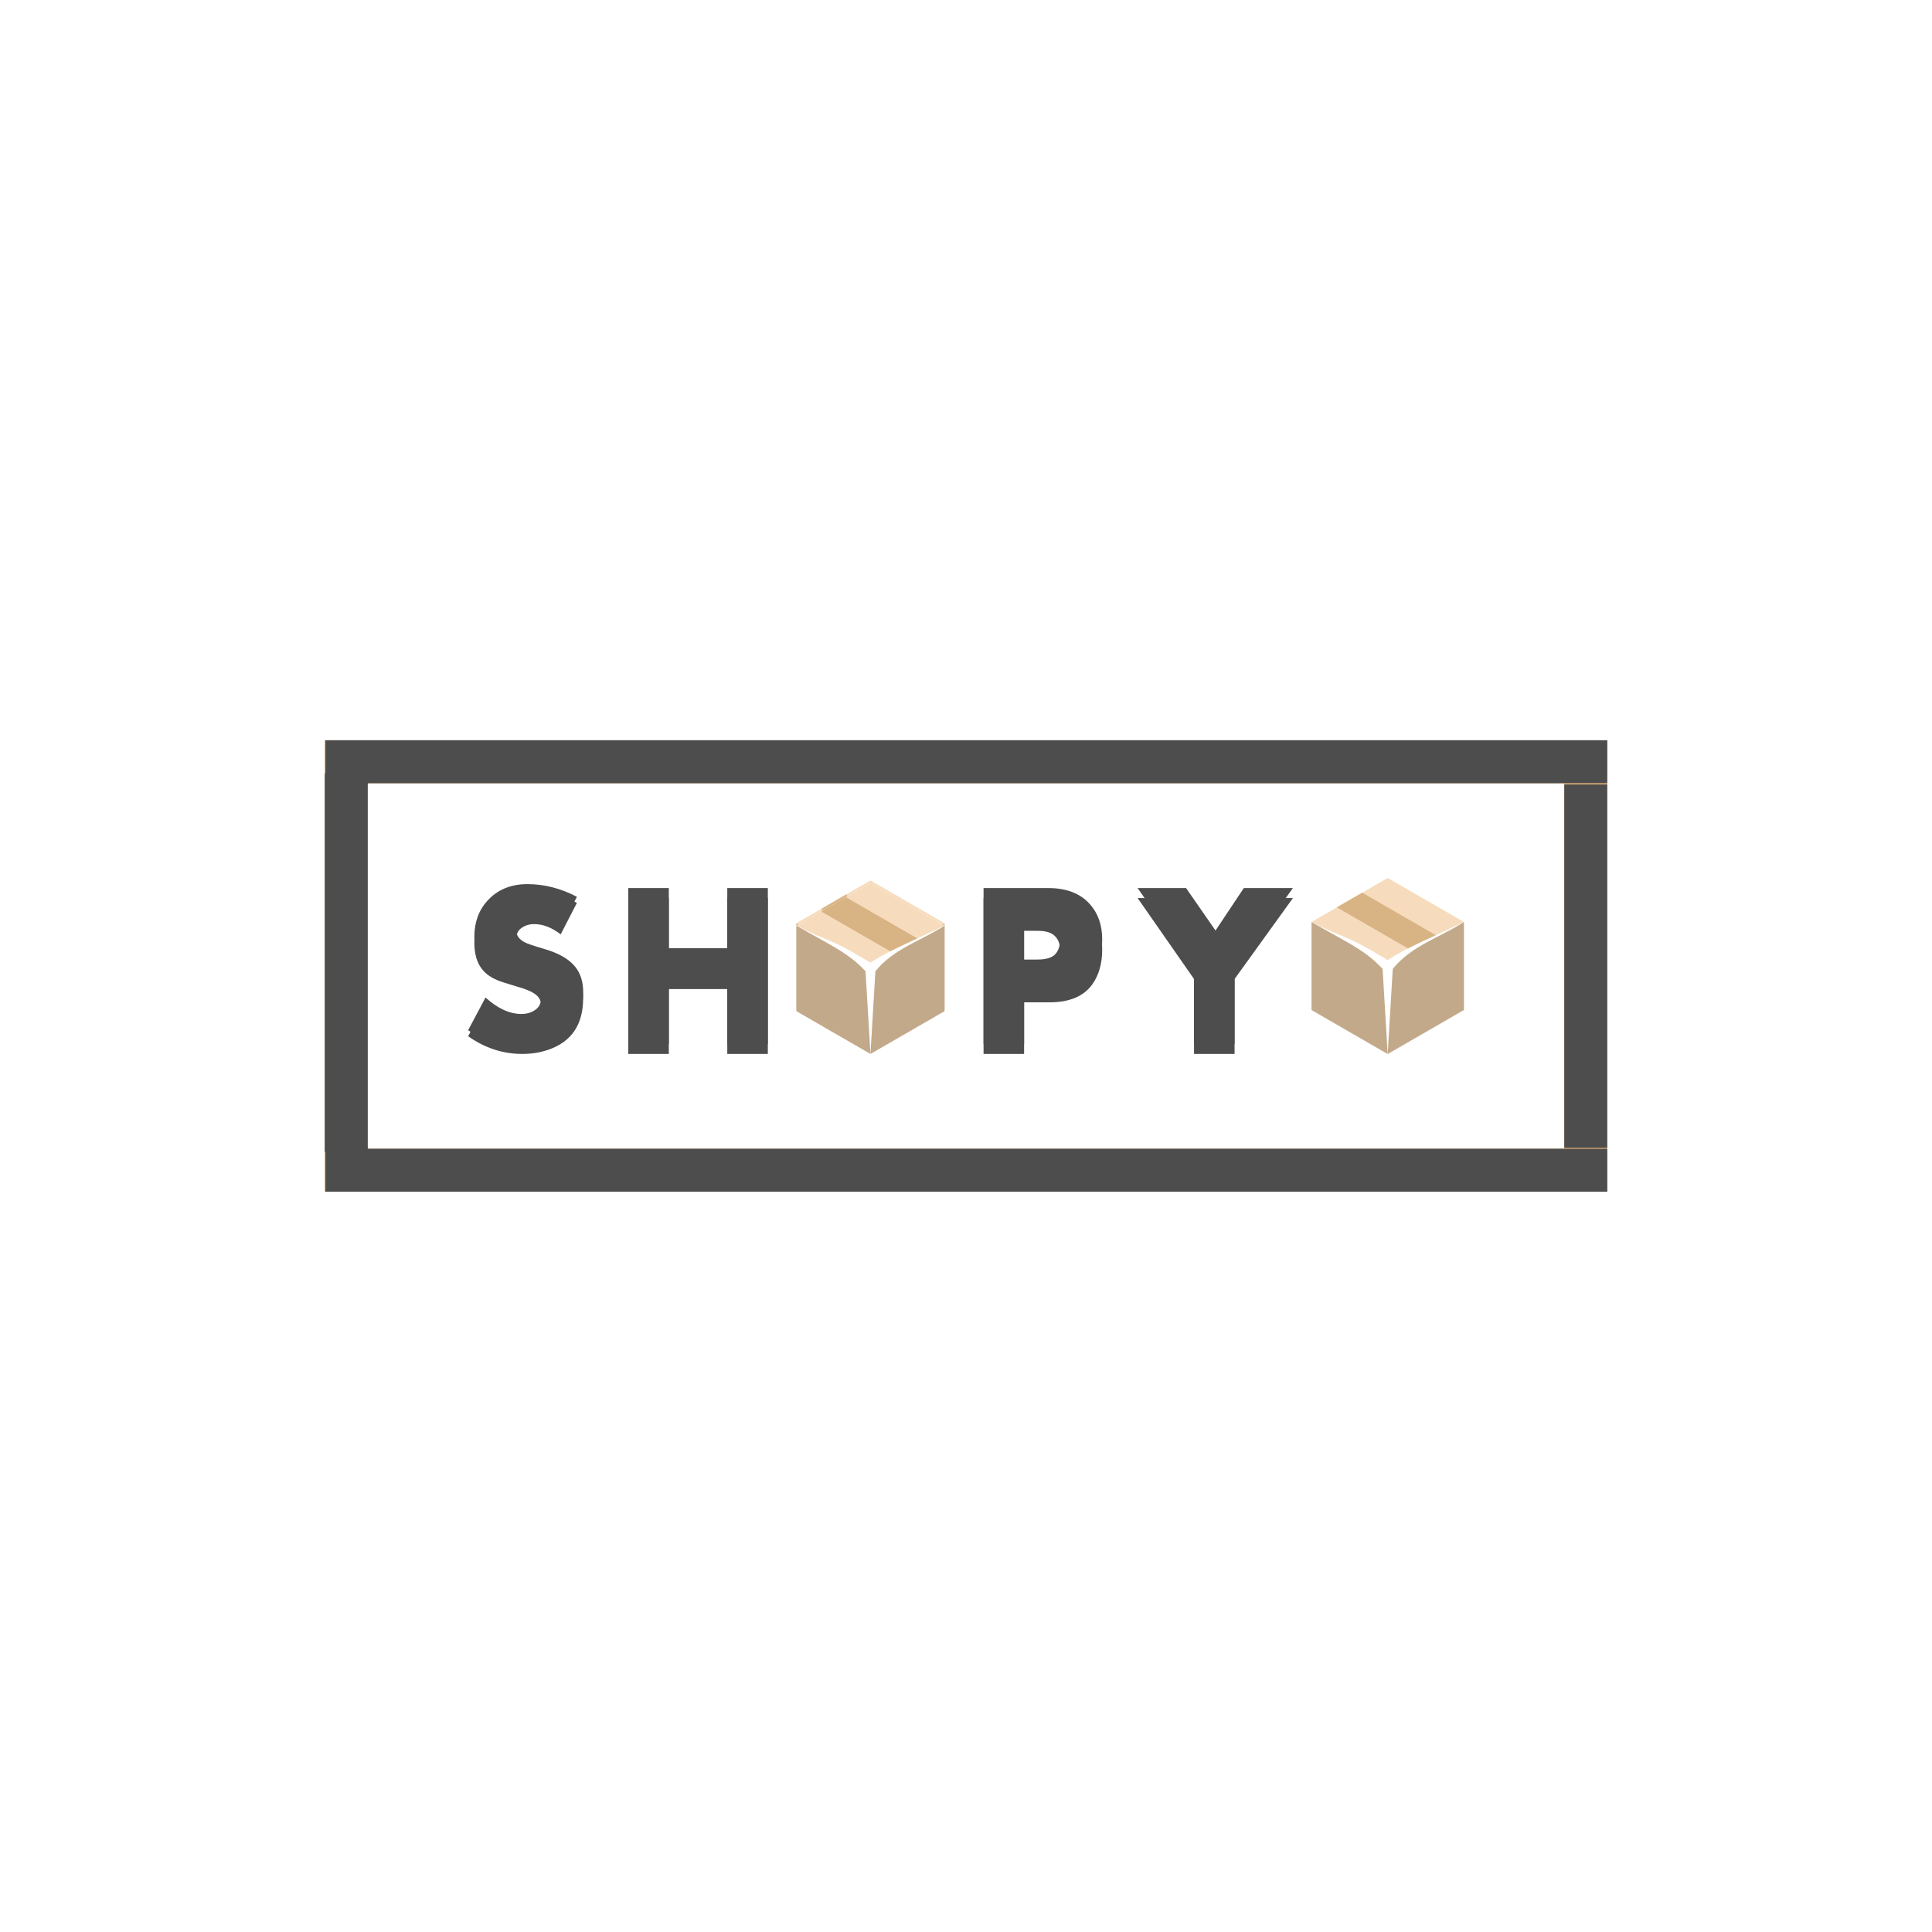
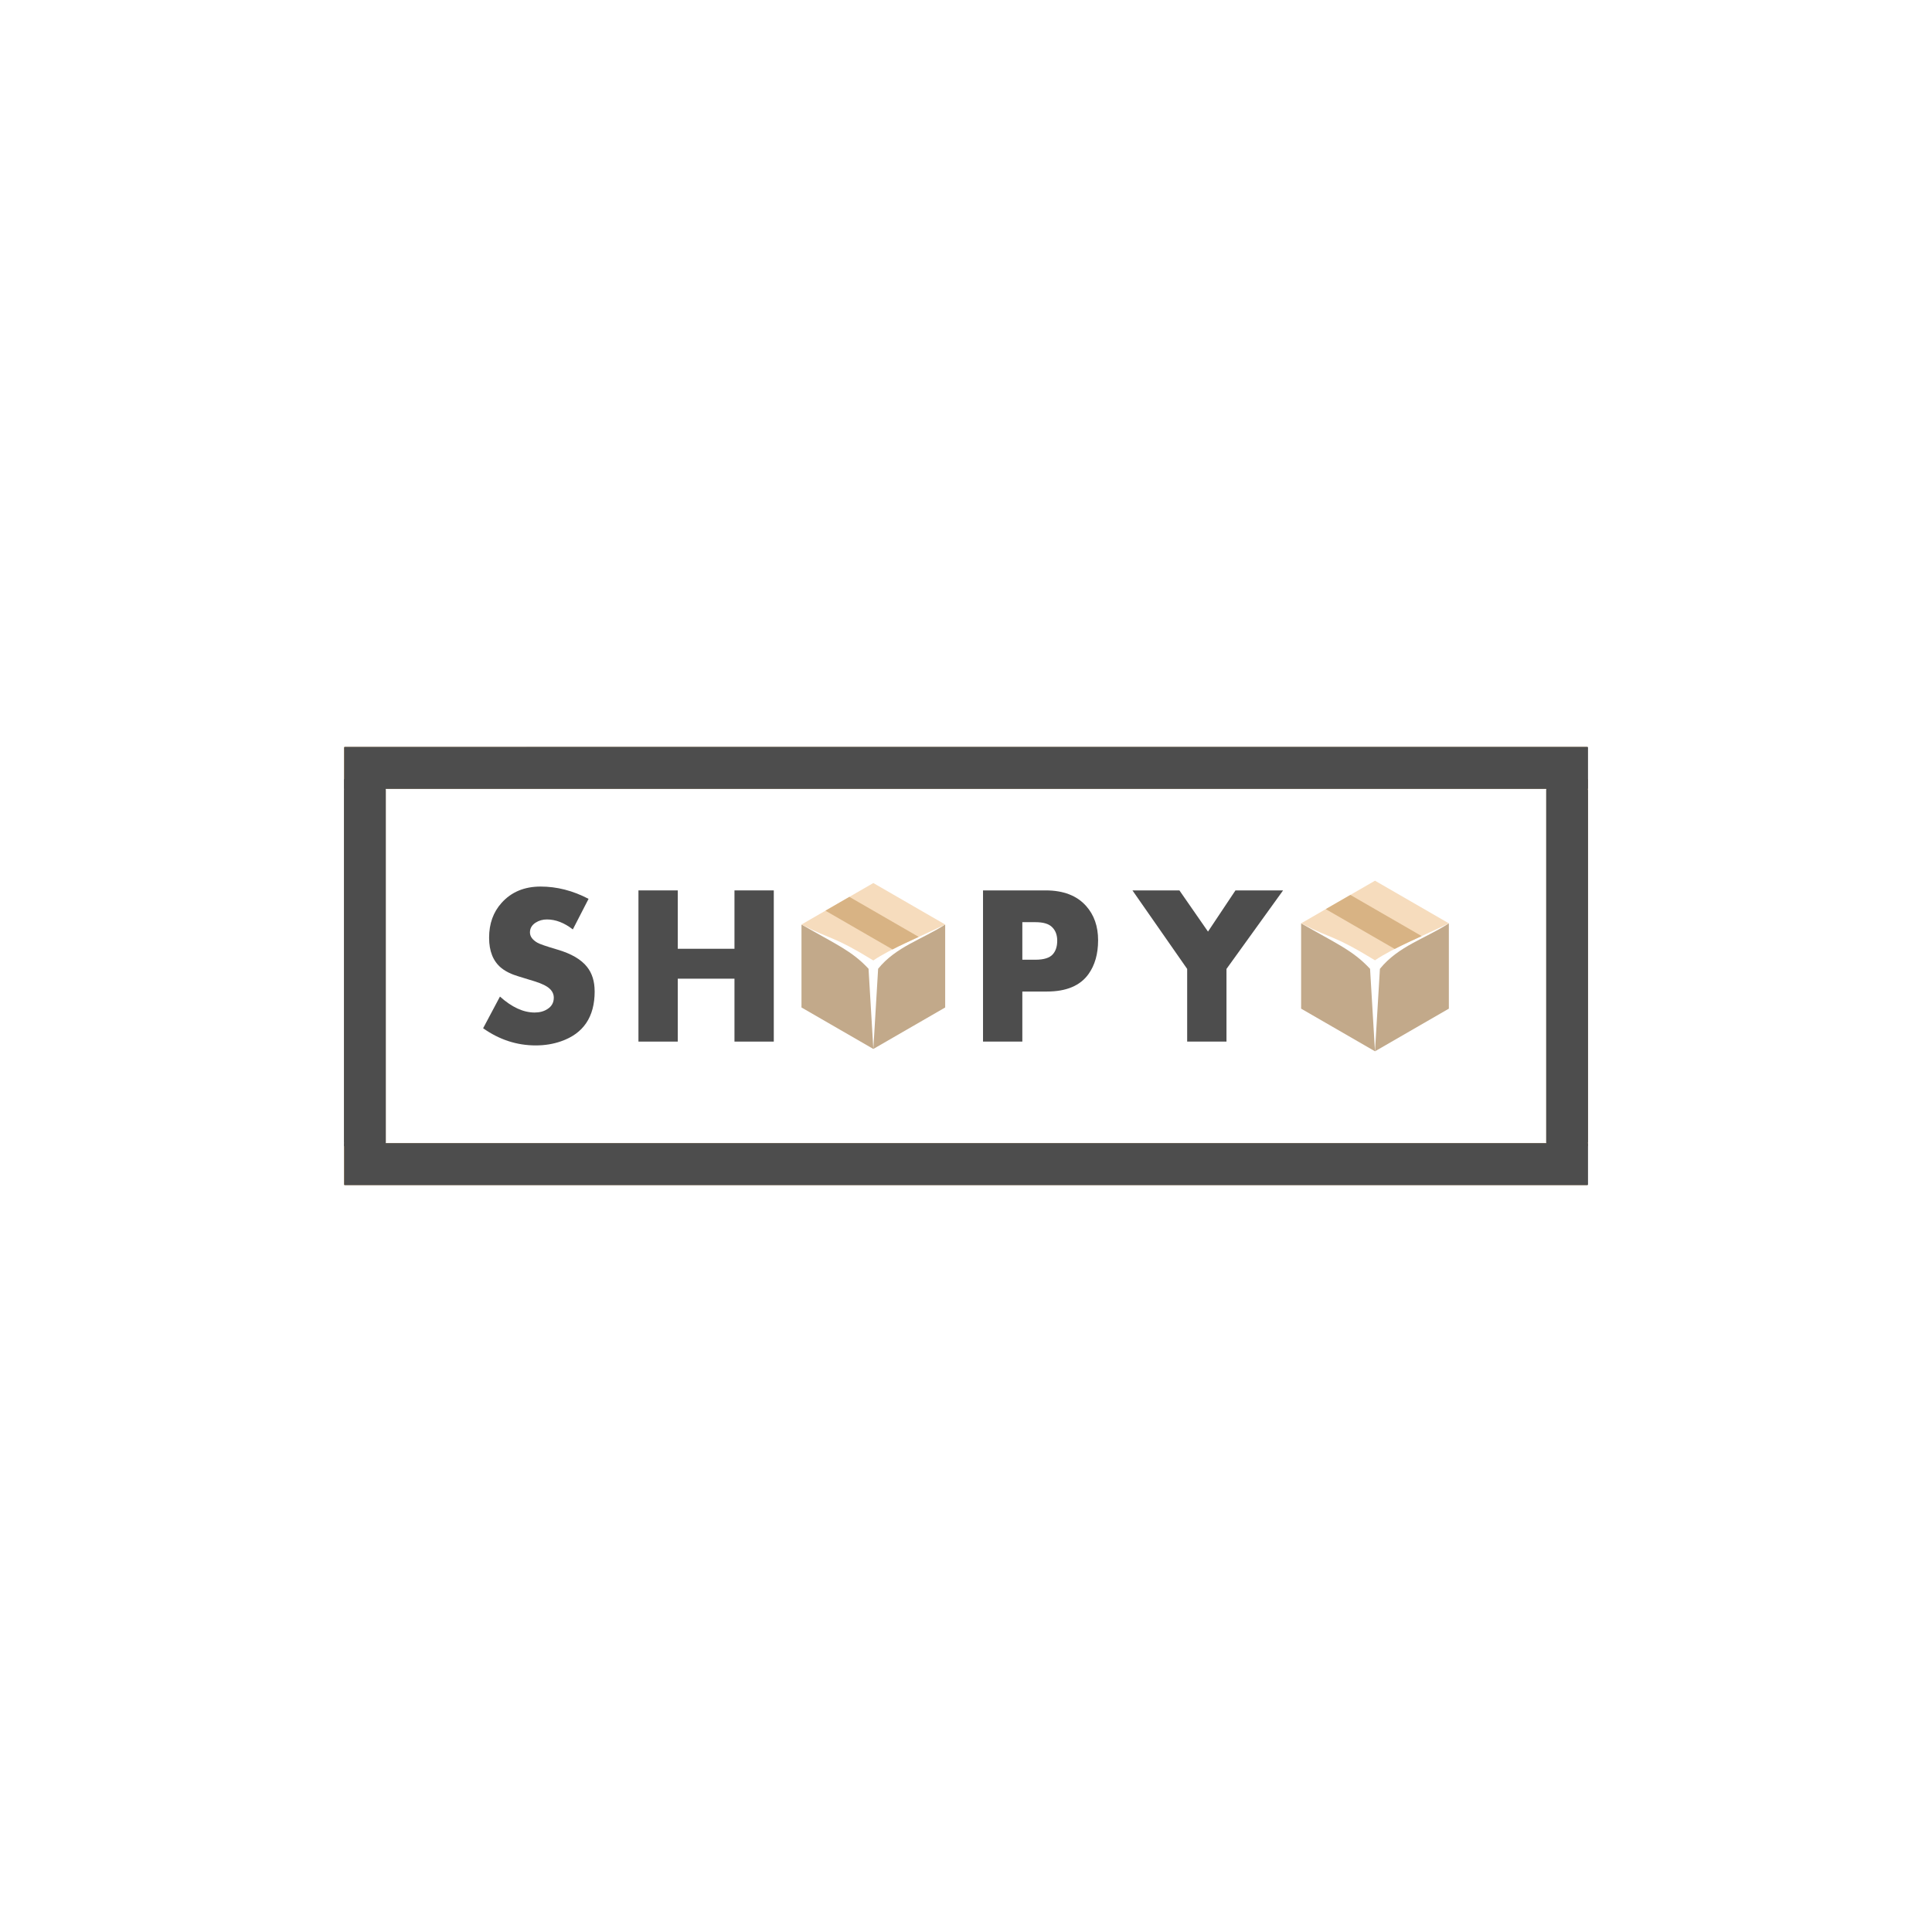
<svg xmlns="http://www.w3.org/2000/svg" width="500" height="500" viewBox="0 0 132.292 132.292" version="1.1" id="svg1249">
  <defs id="defs1243" />
  <g id="layer1">
    <rect style="fill:#ffffff;fill-opacity:1;stroke-width:1.112;stroke-linecap:round;stroke-linejoin:round;paint-order:stroke fill markers" id="rect1121" width="132.292" height="132.292" x="0" y="0" />
-     <g id="g2735" transform="translate(-165.9315,-97.13987)">
-       <path id="rect92084" style="fill:#d5ab77;fill-opacity:1;stroke:none;stroke-width:0.532;stroke-linecap:round;stroke-linejoin:round;stroke-miterlimit:4;stroke-dasharray:none;stroke-dashoffset:0;stroke-opacity:1;paint-order:stroke fill markers" d="m 188.175,147.831 v 2.932 h 84.871 v 25.045 h -84.871 v 2.932 h 87.764 v -2.734 h 0.04 v -25.905 h -0.04 v -2.27 z m 0,3.026 v 24.879 h 2.932 v -24.879 z" />
-       <path id="path92100" style="fill:#4d4d4d;fill-opacity:1;stroke:none;stroke-width:0.532;stroke-linecap:round;stroke-linejoin:round;stroke-miterlimit:4;stroke-dasharray:none;stroke-dashoffset:0;stroke-opacity:1;paint-order:stroke fill markers" d="m 275.979,147.831 v 2.932 H 191.108 v 25.045 h 84.871 v 2.932 h -87.764 v -2.734 h -0.04 v -25.905 h 0.04 v -2.27 z m 0,3.026 v 24.879 h -2.932 v -24.879 z" />
-       <g id="g2695" transform="translate(6.0476,-17.24863)">
-         <path d="m 199.814,182.325 q 0,2.706 -2.377,3.527 -0.829,0.289 -1.783,0.289 -2.002,0 -3.714,-1.212 l 1.189,-2.236 q 1.251,1.126 2.448,1.126 0.54,0 0.915,-0.25 0.438,-0.282 0.438,-0.798 0,-0.469 -0.485,-0.782 -0.36,-0.235 -1.212,-0.477 -1.032,-0.305 -1.298,-0.422 -0.422,-0.18 -0.719,-0.422 -0.852,-0.704 -0.852,-2.127 0,-1.486 0.884,-2.463 1.032,-1.15 2.753,-1.15 1.728,0 3.386,0.868 l -1.11,2.158 q -0.907,-0.704 -1.83,-0.704 -0.446,0 -0.798,0.227 -0.399,0.258 -0.399,0.688 0,0.422 0.524,0.727 0.235,0.141 1.408,0.485 1.47,0.43 2.096,1.22 0.54,0.673 0.54,1.728 z" style="font-style:normal;font-variant:normal;font-weight:bold;font-stretch:normal;font-size:10.583px;line-height:1.25;font-family:Aharoni;-inkscape-font-specification:'Aharoni, Bold';font-variant-ligatures:normal;font-variant-caps:normal;font-variant-numeric:normal;font-variant-east-asian:normal;letter-spacing:0px;word-spacing:0px;fill:#4d4d4d;fill-opacity:1;stroke:none;stroke-width:0.4" id="path92021" />
-         <path d="m 212.46,185.871 h -2.776 v -4.442 h -4.004 v 4.442 h -2.776 V 175.197 h 2.776 v 4.121 h 4.004 v -4.121 h 2.776 z" style="font-style:normal;font-variant:normal;font-weight:bold;font-stretch:normal;font-size:10.583px;line-height:1.25;font-family:Aharoni;-inkscape-font-specification:'Aharoni, Bold';font-variant-ligatures:normal;font-variant-caps:normal;font-variant-numeric:normal;font-variant-east-asian:normal;letter-spacing:0px;word-spacing:0px;fill:#4d4d4d;fill-opacity:1;stroke:none;stroke-width:0.4" id="path92023" />
-         <path d="m 235.356,178.716 q 0,1.447 -0.68,2.393 -0.884,1.228 -2.932,1.228 h -1.736 v 3.535 h -2.776 V 175.197 h 4.418 q 1.885,0 2.862,1.103 0.845,0.946 0.845,2.416 z m -2.886,0.031 q 0,-0.594 -0.352,-0.946 -0.344,-0.36 -1.181,-0.36 h -0.931 v 2.651 h 0.923 q 0.899,0 1.236,-0.391 0.305,-0.352 0.305,-0.954 z" style="font-style:normal;font-variant:normal;font-weight:bold;font-stretch:normal;font-size:10.583px;line-height:1.25;font-family:Aharoni;-inkscape-font-specification:'Aharoni, Bold';font-variant-ligatures:normal;font-variant-caps:normal;font-variant-numeric:normal;font-variant-east-asian:normal;letter-spacing:0px;word-spacing:0px;fill:#4d4d4d;fill-opacity:1;stroke:none;stroke-width:0.4" id="path92027" />
-         <path d="m 248.416,175.197 -3.996,5.544 v 5.13 h -2.776 v -5.13 l -3.863,-5.544 h 3.316 l 2.018,2.909 1.939,-2.909 z" style="font-style:normal;font-variant:normal;font-weight:bold;font-stretch:normal;font-size:10.583px;line-height:1.25;font-family:Aharoni;-inkscape-font-specification:'Aharoni, Bold';font-variant-ligatures:normal;font-variant-caps:normal;font-variant-numeric:normal;font-variant-east-asian:normal;letter-spacing:0px;word-spacing:0px;fill:#4d4d4d;fill-opacity:1;stroke:none;stroke-width:0.4" id="path92029" />
-         <g id="g92050" transform="matrix(0.3904695,0,0,0.3904695,116.3501,56.56027)">
-           <path style="fill:#ffffff;stroke:none;stroke-width:0.265px;stroke-linecap:butt;stroke-linejoin:miter;stroke-opacity:1" d="m 264.138,302.5 -12.99,7.5 v 15 l 12.99,7.5 12.99,-7.5 v -15 z" id="path92040" />
-           <path style="fill:#c2a98a;fill-opacity:1;stroke:none;stroke-width:0.265px;stroke-linecap:butt;stroke-linejoin:miter;stroke-opacity:1" d="m 251.147,310 c 6.179,3.565 9.083,4.729 12.124,8 l 0.866,14.5 -12.99,-7.5 z" id="path92042" />
-           <path style="fill:#c2a98a;fill-opacity:1;stroke:none;stroke-width:0.265px;stroke-linecap:butt;stroke-linejoin:miter;stroke-opacity:1" d="m 265.004,318 c 3.221,-3.996 8.068,-5.358 12.124,-8 l 2e-5,15 -12.99,7.5 z" id="path92044" />
-           <path style="fill:#f6dcbd;fill-opacity:1;stroke:none;stroke-width:0.265px;stroke-linecap:butt;stroke-linejoin:miter;stroke-opacity:1" d="M 277.128,310 264.138,302.5 251.147,310 c 5.723,2.954 5.486,1.903 12.99,6.5 3.126,-2.143 8.55,-4.331 12.99,-6.5 z" id="path92046" />
-           <path id="path92048" style="fill:#d8b384;fill-opacity:1;stroke:none;stroke-width:0.265px;stroke-linecap:butt;stroke-linejoin:miter;stroke-opacity:1" d="m 259.808,305 -4.33,2.5 12.124,7 0.004,-0.002 c 1.47,-0.752 3.095,-1.506 4.737,-2.261 z" />
-         </g>
-         <g id="g92062" transform="matrix(0.401477,0,0,0.401477,148.8592,53.06538)">
-           <path style="fill:#ffffff;stroke:none;stroke-width:0.265px;stroke-linecap:butt;stroke-linejoin:miter;stroke-opacity:1" d="m 264.138,302.5 -12.99,7.5 v 15 l 12.99,7.5 12.99,-7.5 v -15 z" id="path92052" />
-           <path style="fill:#c2a98a;fill-opacity:1;stroke:none;stroke-width:0.265px;stroke-linecap:butt;stroke-linejoin:miter;stroke-opacity:1" d="m 251.147,310 c 6.179,3.565 9.083,4.729 12.124,8 l 0.866,14.5 -12.99,-7.5 z" id="path92054" />
-           <path style="fill:#c2a98a;fill-opacity:1;stroke:none;stroke-width:0.265px;stroke-linecap:butt;stroke-linejoin:miter;stroke-opacity:1" d="m 265.004,318 c 3.221,-3.996 8.068,-5.358 12.124,-8 l 2e-5,15 -12.99,7.5 z" id="path92056" />
-           <path style="fill:#f6dcbd;fill-opacity:1;stroke:none;stroke-width:0.265px;stroke-linecap:butt;stroke-linejoin:miter;stroke-opacity:1" d="M 277.128,310 264.138,302.5 251.147,310 c 5.723,2.954 5.486,1.903 12.99,6.5 3.126,-2.143 8.55,-4.331 12.99,-6.5 z" id="path92058" />
-           <path id="path92060" style="fill:#d8b384;fill-opacity:1;stroke:none;stroke-width:0.265px;stroke-linecap:butt;stroke-linejoin:miter;stroke-opacity:1" d="m 259.808,305 -4.33,2.5 12.124,7 0.004,-0.002 c 1.47,-0.752 3.095,-1.506 4.737,-2.261 z" />
-         </g>
-         <g id="g2572">
-           <path d="m 199.814,182.74 q 0,2.706 -2.377,3.527 -0.829,0.289 -1.783,0.289 -2.002,0 -3.714,-1.212 l 1.189,-2.236 q 1.251,1.126 2.448,1.126 0.54,0 0.915,-0.25 0.438,-0.282 0.438,-0.798 0,-0.469 -0.485,-0.782 -0.36,-0.235 -1.212,-0.477 -1.032,-0.305 -1.298,-0.422 -0.422,-0.18 -0.719,-0.422 -0.852,-0.704 -0.852,-2.127 0,-1.486 0.884,-2.463 1.032,-1.15 2.753,-1.15 1.728,0 3.386,0.868 l -1.11,2.158 q -0.907,-0.704 -1.83,-0.704 -0.446,0 -0.798,0.227 -0.399,0.258 -0.399,0.688 0,0.422 0.524,0.727 0.235,0.141 1.408,0.485 1.47,0.43 2.096,1.22 0.54,0.673 0.54,1.728 z" style="font-style:normal;font-variant:normal;font-weight:bold;font-stretch:normal;font-size:10.583px;line-height:1.25;font-family:Aharoni;-inkscape-font-specification:'Aharoni, Bold';font-variant-ligatures:normal;font-variant-caps:normal;font-variant-numeric:normal;font-variant-east-asian:normal;letter-spacing:0px;word-spacing:0px;fill:#4d4d4d;fill-opacity:1;stroke:none;stroke-width:0.4" id="path971" />
-           <path d="m 212.46,186.556 h -2.776 v -4.442 h -4.004 v 4.442 h -2.776 v -10.674 h 2.776 v 4.121 h 4.004 v -4.121 h 2.776 z" style="font-style:normal;font-variant:normal;font-weight:bold;font-stretch:normal;font-size:10.583px;line-height:1.25;font-family:Aharoni;-inkscape-font-specification:'Aharoni, Bold';font-variant-ligatures:normal;font-variant-caps:normal;font-variant-numeric:normal;font-variant-east-asian:normal;letter-spacing:0px;word-spacing:0px;fill:#4d4d4d;fill-opacity:1;stroke:none;stroke-width:0.4" id="path973" />
-           <path d="m 235.356,179.401 q 0,1.447 -0.68,2.393 -0.884,1.228 -2.932,1.228 h -1.736 v 3.535 h -2.776 v -10.674 h 4.418 q 1.885,0 2.862,1.103 0.845,0.946 0.845,2.416 z m -2.886,0.031 q 0,-0.594 -0.352,-0.946 -0.344,-0.36 -1.181,-0.36 h -0.931 v 2.651 h 0.923 q 0.899,0 1.236,-0.391 0.305,-0.352 0.305,-0.954 z" style="font-style:normal;font-variant:normal;font-weight:bold;font-stretch:normal;font-size:10.583px;line-height:1.25;font-family:Aharoni;-inkscape-font-specification:'Aharoni, Bold';font-variant-ligatures:normal;font-variant-caps:normal;font-variant-numeric:normal;font-variant-east-asian:normal;letter-spacing:0px;word-spacing:0px;fill:#4d4d4d;fill-opacity:1;stroke:none;stroke-width:0.4" id="path975" />
-           <path d="m 248.416,175.882 -3.996,5.544 v 5.13 h -2.776 v -5.13 l -3.863,-5.544 h 3.316 l 2.018,2.909 1.939,-2.909 z" style="font-style:normal;font-variant:normal;font-weight:bold;font-stretch:normal;font-size:10.583px;line-height:1.25;font-family:Aharoni;-inkscape-font-specification:'Aharoni, Bold';font-variant-ligatures:normal;font-variant-caps:normal;font-variant-numeric:normal;font-variant-east-asian:normal;letter-spacing:0px;word-spacing:0px;fill:#4d4d4d;fill-opacity:1;stroke:none;stroke-width:0.4" id="path977" />
-           <g id="g989" transform="matrix(0.3904695,0,0,0.3904695,116.3501,56.72539)">
-             <path style="fill:#ffffff;stroke:none;stroke-width:0.265px;stroke-linecap:butt;stroke-linejoin:miter;stroke-opacity:1" d="m 264.138,302.5 -12.99,7.5 v 15 l 12.99,7.5 12.99,-7.5 v -15 z" id="path979" />
-             <path style="fill:#c2a98a;fill-opacity:1;stroke:none;stroke-width:0.265px;stroke-linecap:butt;stroke-linejoin:miter;stroke-opacity:1" d="m 251.147,310 c 6.179,3.565 9.083,4.729 12.124,8 l 0.866,14.5 -12.99,-7.5 z" id="path981" />
-             <path style="fill:#c2a98a;fill-opacity:1;stroke:none;stroke-width:0.265px;stroke-linecap:butt;stroke-linejoin:miter;stroke-opacity:1" d="m 265.004,318 c 3.221,-3.996 8.068,-5.358 12.124,-8 l 2e-5,15 -12.99,7.5 z" id="path983" />
-             <path style="fill:#f6dcbd;fill-opacity:1;stroke:none;stroke-width:0.265px;stroke-linecap:butt;stroke-linejoin:miter;stroke-opacity:1" d="M 277.128,310 264.138,302.5 251.147,310 c 5.723,2.954 5.486,1.903 12.99,6.5 3.126,-2.143 8.55,-4.331 12.99,-6.5 z" id="path985" />
-             <path id="path987" style="fill:#d8b384;fill-opacity:1;stroke:none;stroke-width:0.265px;stroke-linecap:butt;stroke-linejoin:miter;stroke-opacity:1" d="m 259.808,305 -4.33,2.5 12.124,7 0.004,-0.002 c 1.47,-0.752 3.095,-1.506 4.737,-2.261 z" />
-           </g>
-           <g id="g1001" transform="matrix(0.401477,0,0,0.401477,148.8592,53.06538)">
-             <path style="fill:#ffffff;stroke:none;stroke-width:0.265px;stroke-linecap:butt;stroke-linejoin:miter;stroke-opacity:1" d="m 264.138,302.5 -12.99,7.5 v 15 l 12.99,7.5 12.99,-7.5 v -15 z" id="path991" />
-             <path style="fill:#c2a98a;fill-opacity:1;stroke:none;stroke-width:0.265px;stroke-linecap:butt;stroke-linejoin:miter;stroke-opacity:1" d="m 251.147,310 c 6.179,3.565 9.083,4.729 12.124,8 l 0.866,14.5 -12.99,-7.5 z" id="path993" />
-             <path style="fill:#c2a98a;fill-opacity:1;stroke:none;stroke-width:0.265px;stroke-linecap:butt;stroke-linejoin:miter;stroke-opacity:1" d="m 265.004,318 c 3.221,-3.996 8.068,-5.358 12.124,-8 l 2e-5,15 -12.99,7.5 z" id="path995" />
-             <path style="fill:#f6dcbd;fill-opacity:1;stroke:none;stroke-width:0.265px;stroke-linecap:butt;stroke-linejoin:miter;stroke-opacity:1" d="M 277.128,310 264.138,302.5 251.147,310 c 5.723,2.954 5.486,1.903 12.99,6.5 3.126,-2.143 8.55,-4.331 12.99,-6.5 z" id="path997" />
-             <path id="path999" style="fill:#d8b384;fill-opacity:1;stroke:none;stroke-width:0.265px;stroke-linecap:butt;stroke-linejoin:miter;stroke-opacity:1" d="m 259.808,305 -4.33,2.5 12.124,7 0.004,-0.002 c 1.47,-0.752 3.095,-1.506 4.737,-2.261 z" />
-           </g>
-         </g>
+     <g id="g3170" transform="translate(-155.1606,-540.0407)">
+       <path id="rect92084-5" style="fill:#d5ab77;fill-opacity:1;stroke:none;stroke-width:0.516;stroke-linecap:round;stroke-linejoin:round;stroke-miterlimit:4;stroke-dasharray:none;stroke-dashoffset:0;stroke-opacity:1;paint-order:stroke fill markers" d="m 178.726,591.197 v 2.844 h 82.317 v 24.291 h -82.317 v 2.843 h 85.122 v -2.652 h 0.039 v -25.125 h -0.039 v -2.202 z m 0,2.935 v 24.13 h 2.844 v -24.13 z" />
+       <path id="path92100-8" style="fill:#4d4d4d;fill-opacity:1;stroke:none;stroke-width:0.516;stroke-linecap:round;stroke-linejoin:round;stroke-miterlimit:4;stroke-dasharray:none;stroke-dashoffset:0;stroke-opacity:1;paint-order:stroke fill markers" d="m 263.887,591.197 v 2.844 h -82.316 v 24.291 h 82.316 v 2.843 h -85.122 v -2.652 h -0.039 v -25.125 h 0.039 v -2.202 z m 0,2.935 v 24.13 h -2.844 v -24.13 z" />
+       <path d="m 195.88,607.923 q 0,2.624 -2.306,3.421 -0.804,0.281 -1.729,0.281 -1.942,0 -3.603,-1.176 l 1.153,-2.169 q 1.214,1.092 2.374,1.092 0.523,0 0.887,-0.243 0.425,-0.273 0.425,-0.774 0,-0.455 -0.47,-0.758 -0.349,-0.228 -1.176,-0.463 -1.001,-0.296 -1.259,-0.41 -0.41,-0.174 -0.698,-0.41 -0.827,-0.683 -0.827,-2.063 0,-1.441 0.857,-2.389 1.001,-1.115 2.67,-1.115 1.676,0 3.284,0.842 l -1.077,2.093 q -0.88,-0.683 -1.775,-0.683 -0.432,0 -0.774,0.22 -0.387,0.25 -0.387,0.667 0,0.41 0.508,0.705 0.228,0.136 1.365,0.47 1.426,0.417 2.033,1.183 0.523,0.652 0.523,1.676 z" style="font-style:normal;font-variant:normal;font-weight:bold;font-stretch:normal;font-size:10.583px;line-height:1.25;font-family:Aharoni;-inkscape-font-specification:'Aharoni, Bold';font-variant-ligatures:normal;font-variant-caps:normal;font-variant-numeric:normal;font-variant-east-asian:normal;letter-spacing:0px;word-spacing:0px;fill:#4d4d4d;fill-opacity:1;stroke:none;stroke-width:0.388" id="path92021-5" />
+       <path d="m 208.145,611.363 h -2.692 v -4.308 h -3.883 v 4.308 h -2.692 v -10.353 h 2.692 v 3.997 h 3.883 v -3.997 h 2.692 z" style="font-style:normal;font-variant:normal;font-weight:bold;font-stretch:normal;font-size:10.583px;line-height:1.25;font-family:Aharoni;-inkscape-font-specification:'Aharoni, Bold';font-variant-ligatures:normal;font-variant-caps:normal;font-variant-numeric:normal;font-variant-east-asian:normal;letter-spacing:0px;word-spacing:0px;fill:#4d4d4d;fill-opacity:1;stroke:none;stroke-width:0.388" id="path92023-3" />
+       <path d="m 230.352,604.423 q 0,1.403 -0.66,2.321 -0.857,1.191 -2.844,1.191 h -1.684 v 3.428 h -2.692 v -10.353 h 4.285 q 1.828,0 2.776,1.069 0.819,0.918 0.819,2.344 z m -2.799,0.03 q 0,-0.576 -0.341,-0.918 -0.334,-0.349 -1.145,-0.349 h -0.903 v 2.571 h 0.895 q 0.872,0 1.198,-0.379 0.296,-0.341 0.296,-0.925 z" style="font-style:normal;font-variant:normal;font-weight:bold;font-stretch:normal;font-size:10.583px;line-height:1.25;font-family:Aharoni;-inkscape-font-specification:'Aharoni, Bold';font-variant-ligatures:normal;font-variant-caps:normal;font-variant-numeric:normal;font-variant-east-asian:normal;letter-spacing:0px;word-spacing:0px;fill:#4d4d4d;fill-opacity:1;stroke:none;stroke-width:0.388" id="path92027-6" />
+       <path d="m 243.019,601.01 -3.876,5.377 v 4.975 h -2.692 v -4.975 l -3.747,-5.377 h 3.216 l 1.957,2.821 1.881,-2.821 z" style="font-style:normal;font-variant:normal;font-weight:bold;font-stretch:normal;font-size:10.583px;line-height:1.25;font-family:Aharoni;-inkscape-font-specification:'Aharoni, Bold';font-variant-ligatures:normal;font-variant-caps:normal;font-variant-numeric:normal;font-variant-east-asian:normal;letter-spacing:0px;word-spacing:0px;fill:#4d4d4d;fill-opacity:1;stroke:none;stroke-width:0.388" id="path92029-4" />
+       <g id="g92050-4" transform="matrix(0.3787154,0,0,0.3787154,114.9285,485.9444)">
+         <path style="fill:#ffffff;stroke:none;stroke-width:0.265px;stroke-linecap:butt;stroke-linejoin:miter;stroke-opacity:1" d="m 264.138,302.5 -12.99,7.5 v 15 l 12.99,7.5 12.99,-7.5 v -15 z" id="path92040-1" />
+         <path style="fill:#c2a98a;fill-opacity:1;stroke:none;stroke-width:0.265px;stroke-linecap:butt;stroke-linejoin:miter;stroke-opacity:1" d="m 251.147,310 c 6.179,3.565 9.083,4.729 12.124,8 l 0.866,14.5 -12.99,-7.5 z" id="path92042-3" />
+         <path style="fill:#c2a98a;fill-opacity:1;stroke:none;stroke-width:0.265px;stroke-linecap:butt;stroke-linejoin:miter;stroke-opacity:1" d="m 265.004,318 c 3.221,-3.996 8.068,-5.358 12.124,-8 l 2e-5,15 -12.99,7.5 z" id="path92044-8" />
+         <path style="fill:#f6dcbd;fill-opacity:1;stroke:none;stroke-width:0.265px;stroke-linecap:butt;stroke-linejoin:miter;stroke-opacity:1" d="M 277.128,310 264.138,302.5 251.147,310 c 5.723,2.954 5.486,1.903 12.99,6.5 3.126,-2.143 8.55,-4.331 12.99,-6.5 z" id="path92046-9" />
+         <path id="path92048-1" style="fill:#d8b384;fill-opacity:1;stroke:none;stroke-width:0.265px;stroke-linecap:butt;stroke-linejoin:miter;stroke-opacity:1" d="m 259.808,305 -4.33,2.5 12.124,7 0.004,-0.002 c 1.47,-0.752 3.095,-1.506 4.737,-2.261 z" />
      </g>
-       <path id="path1003" style="fill:#d5ab77;fill-opacity:1;stroke:none;stroke-width:0.532;stroke-linecap:round;stroke-linejoin:round;stroke-miterlimit:4;stroke-dasharray:none;stroke-dashoffset:0;stroke-opacity:1;paint-order:stroke fill markers" d="m 188.175,147.831 v 2.932 h 84.871 v 25.045 h -84.871 v 2.932 h 87.764 v -2.734 h 0.04 v -25.905 h -0.04 v -2.27 z m 0,3.026 v 24.879 h 2.932 v -24.879 z" />
-       <path id="path1005" style="fill:#4d4d4d;fill-opacity:1;stroke:none;stroke-width:0.532;stroke-linecap:round;stroke-linejoin:round;stroke-miterlimit:4;stroke-dasharray:none;stroke-dashoffset:0;stroke-opacity:1;paint-order:stroke fill markers" d="m 275.979,147.831 v 2.932 H 191.108 v 25.045 h 84.871 v 2.932 h -87.764 v -2.734 h -0.04 v -25.905 h 0.04 v -2.27 z m 0,3.026 v 24.879 h -2.932 v -24.879 z" />
+       <g id="g92062-0" transform="matrix(0.3893915,0,0,0.3893915,146.4589,482.5547)">
+         <path style="fill:#ffffff;stroke:none;stroke-width:0.265px;stroke-linecap:butt;stroke-linejoin:miter;stroke-opacity:1" d="m 264.138,302.5 -12.99,7.5 v 15 l 12.99,7.5 12.99,-7.5 v -15 z" id="path92052-7" />
+         <path style="fill:#c2a98a;fill-opacity:1;stroke:none;stroke-width:0.265px;stroke-linecap:butt;stroke-linejoin:miter;stroke-opacity:1" d="m 251.147,310 c 6.179,3.565 9.083,4.729 12.124,8 l 0.866,14.5 -12.99,-7.5 z" id="path92054-2" />
+         <path style="fill:#c2a98a;fill-opacity:1;stroke:none;stroke-width:0.265px;stroke-linecap:butt;stroke-linejoin:miter;stroke-opacity:1" d="m 265.004,318 c 3.221,-3.996 8.068,-5.358 12.124,-8 l 2e-5,15 -12.99,7.5 z" id="path92056-9" />
+         <path style="fill:#f6dcbd;fill-opacity:1;stroke:none;stroke-width:0.265px;stroke-linecap:butt;stroke-linejoin:miter;stroke-opacity:1" d="M 277.128,310 264.138,302.5 251.147,310 c 5.723,2.954 5.486,1.903 12.99,6.5 3.126,-2.143 8.55,-4.331 12.99,-6.5 z" id="path92058-5" />
+         <path id="path92060-0" style="fill:#d8b384;fill-opacity:1;stroke:none;stroke-width:0.265px;stroke-linecap:butt;stroke-linejoin:miter;stroke-opacity:1" d="m 259.808,305 -4.33,2.5 12.124,7 0.004,-0.002 c 1.47,-0.752 3.095,-1.506 4.737,-2.261 z" />
+       </g>
+       <path id="path1003-7" style="fill:#d5ab77;fill-opacity:1;stroke:none;stroke-width:0.516;stroke-linecap:round;stroke-linejoin:round;stroke-miterlimit:4;stroke-dasharray:none;stroke-dashoffset:0;stroke-opacity:1;paint-order:stroke fill markers" d="m 178.726,591.197 v 2.844 h 82.317 v 24.291 h -82.317 v 2.843 h 85.122 v -2.652 h 0.039 v -25.125 h -0.039 v -2.202 z m 0,2.935 v 24.13 h 2.844 v -24.13 z" />
+       <path id="path1005-1" style="fill:#4d4d4d;fill-opacity:1;stroke:none;stroke-width:1.95;stroke-linecap:round;stroke-linejoin:round;stroke-miterlimit:4;stroke-dasharray:none;stroke-dashoffset:0;stroke-opacity:1;paint-order:stroke fill markers" d="m 675.646,2234.447 v 8.32 H 675.5 v 94.961 h 0.146 v 10.021 h 321.721 v -10.746 H 686.25 v -91.807 h 311.117 v -10.75 z m 310.971,11.094 v 91.199 h 10.75 v -91.199 z" transform="scale(0.2645833)" />
+       <path id="path3147" style="fill:#4d4d4d;fill-opacity:1;stroke:none;stroke-width:0.516;stroke-linecap:round;stroke-linejoin:round;stroke-miterlimit:4;stroke-dasharray:none;stroke-dashoffset:0;stroke-opacity:1;paint-order:stroke fill markers" d="m 263.848,591.198 v 2.201 h 0.039 v 25.125 h -0.039 v 2.652 h -85.122 v -2.843 h 82.316 v -24.29 h -82.316 v -2.844 z m -82.278,2.935 v 24.13 h -2.844 v -24.13 z" />
    </g>
  </g>
</svg>
